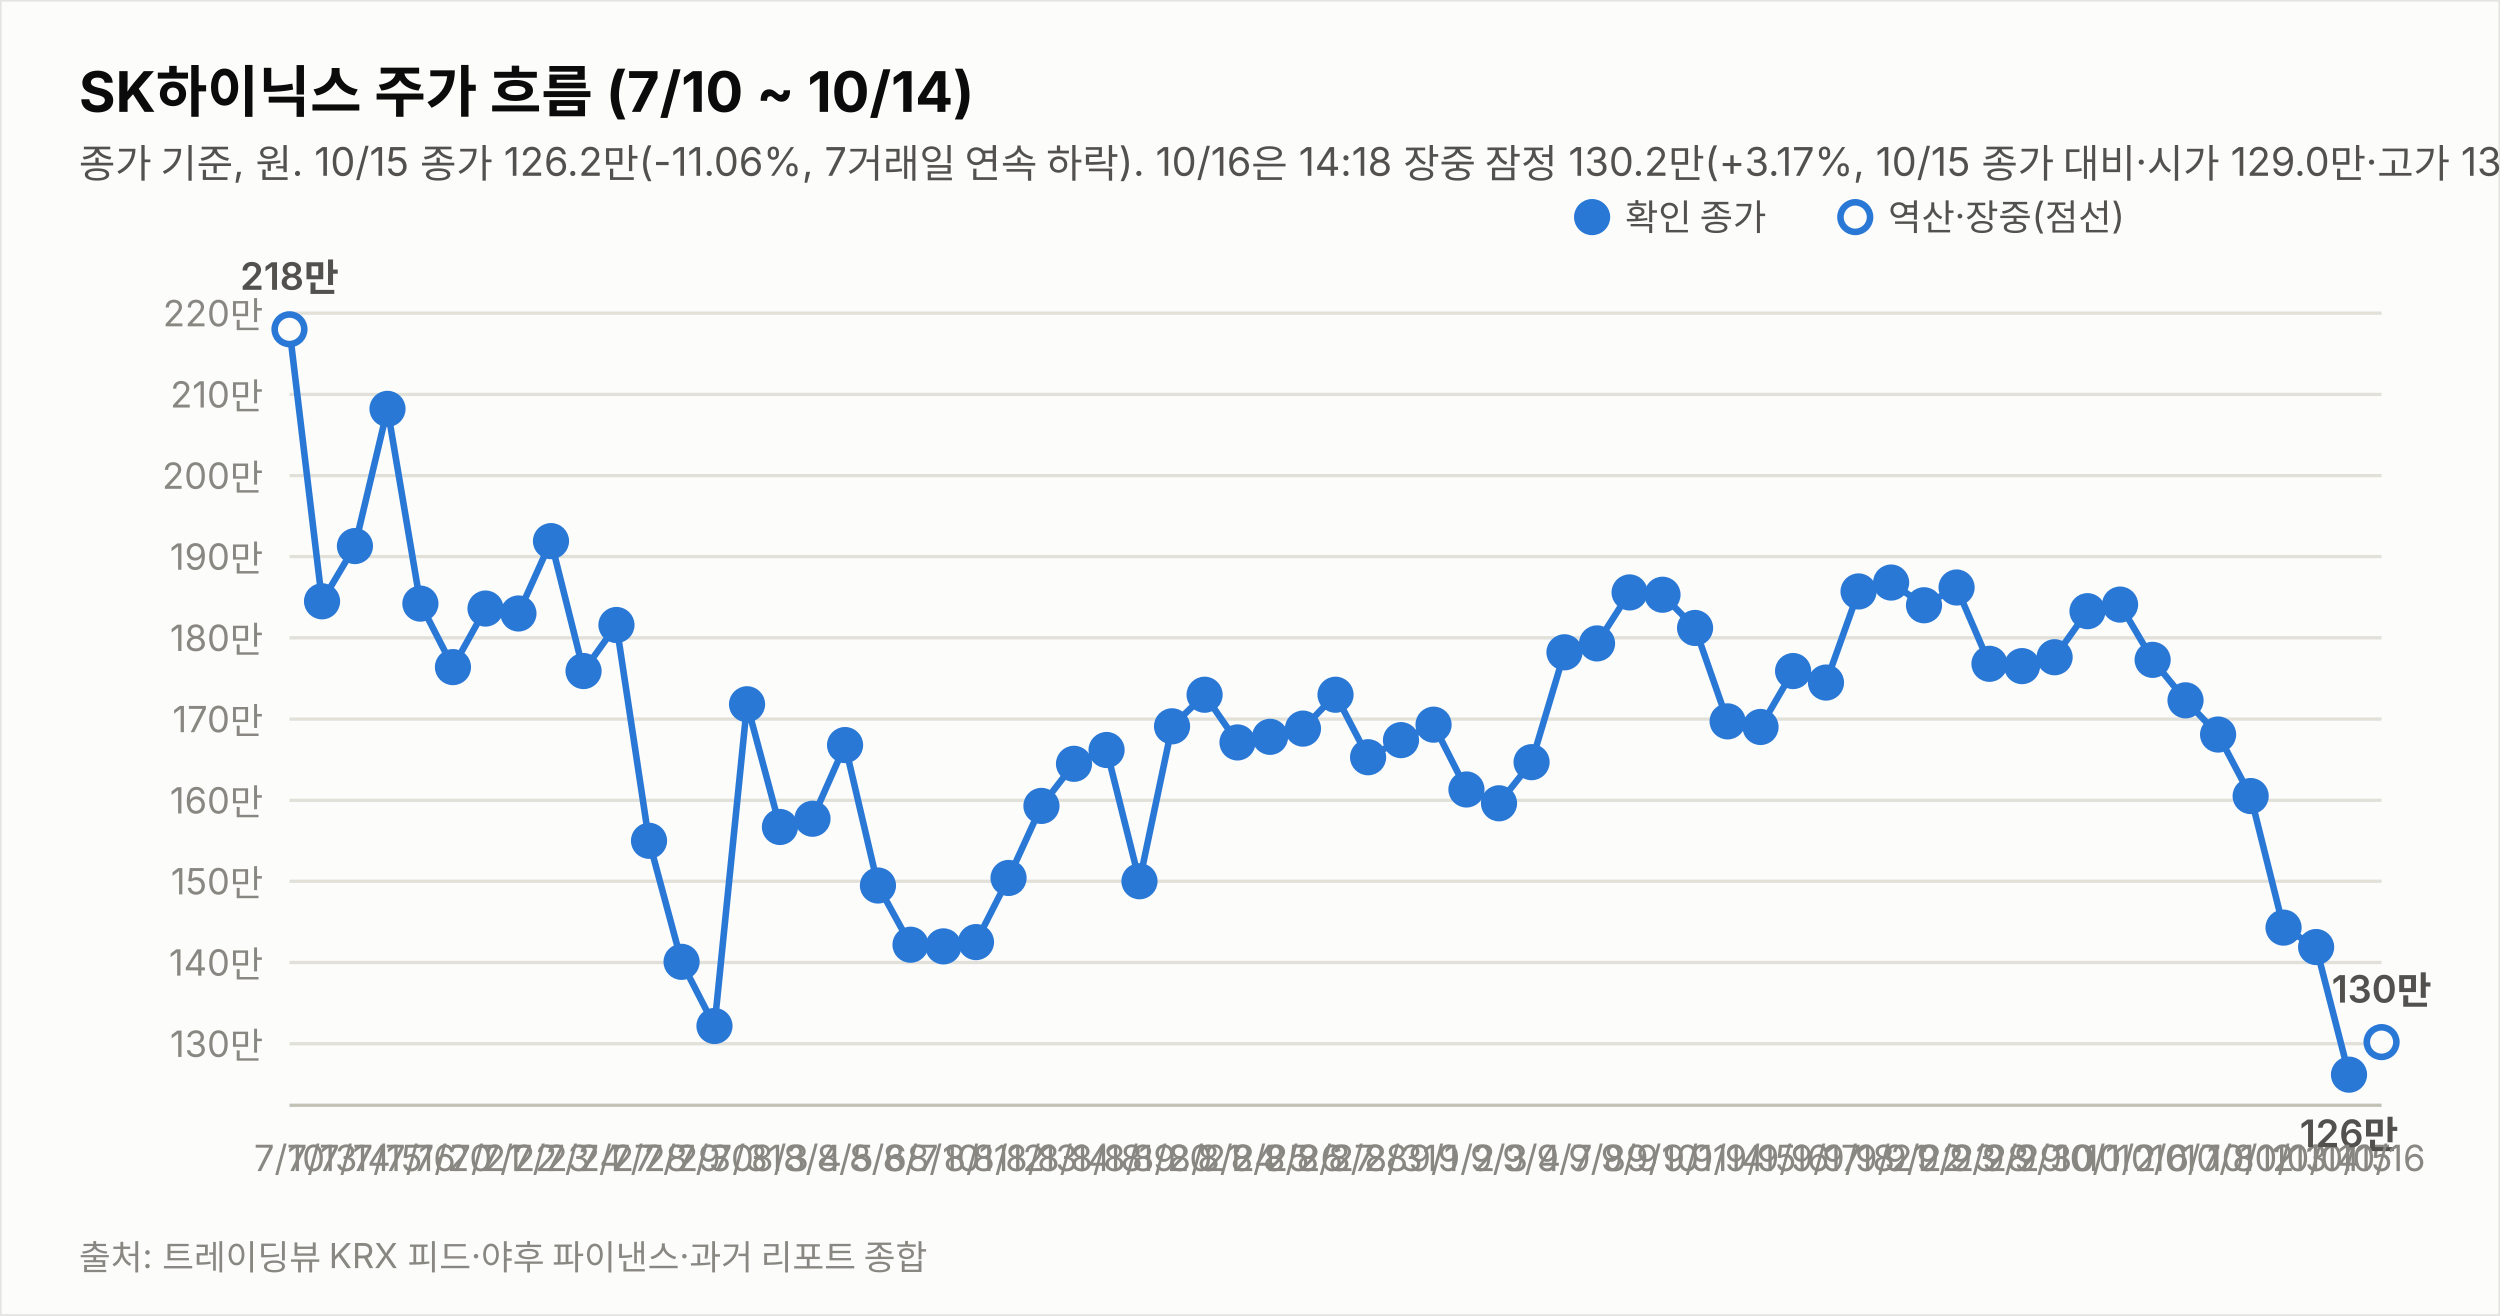
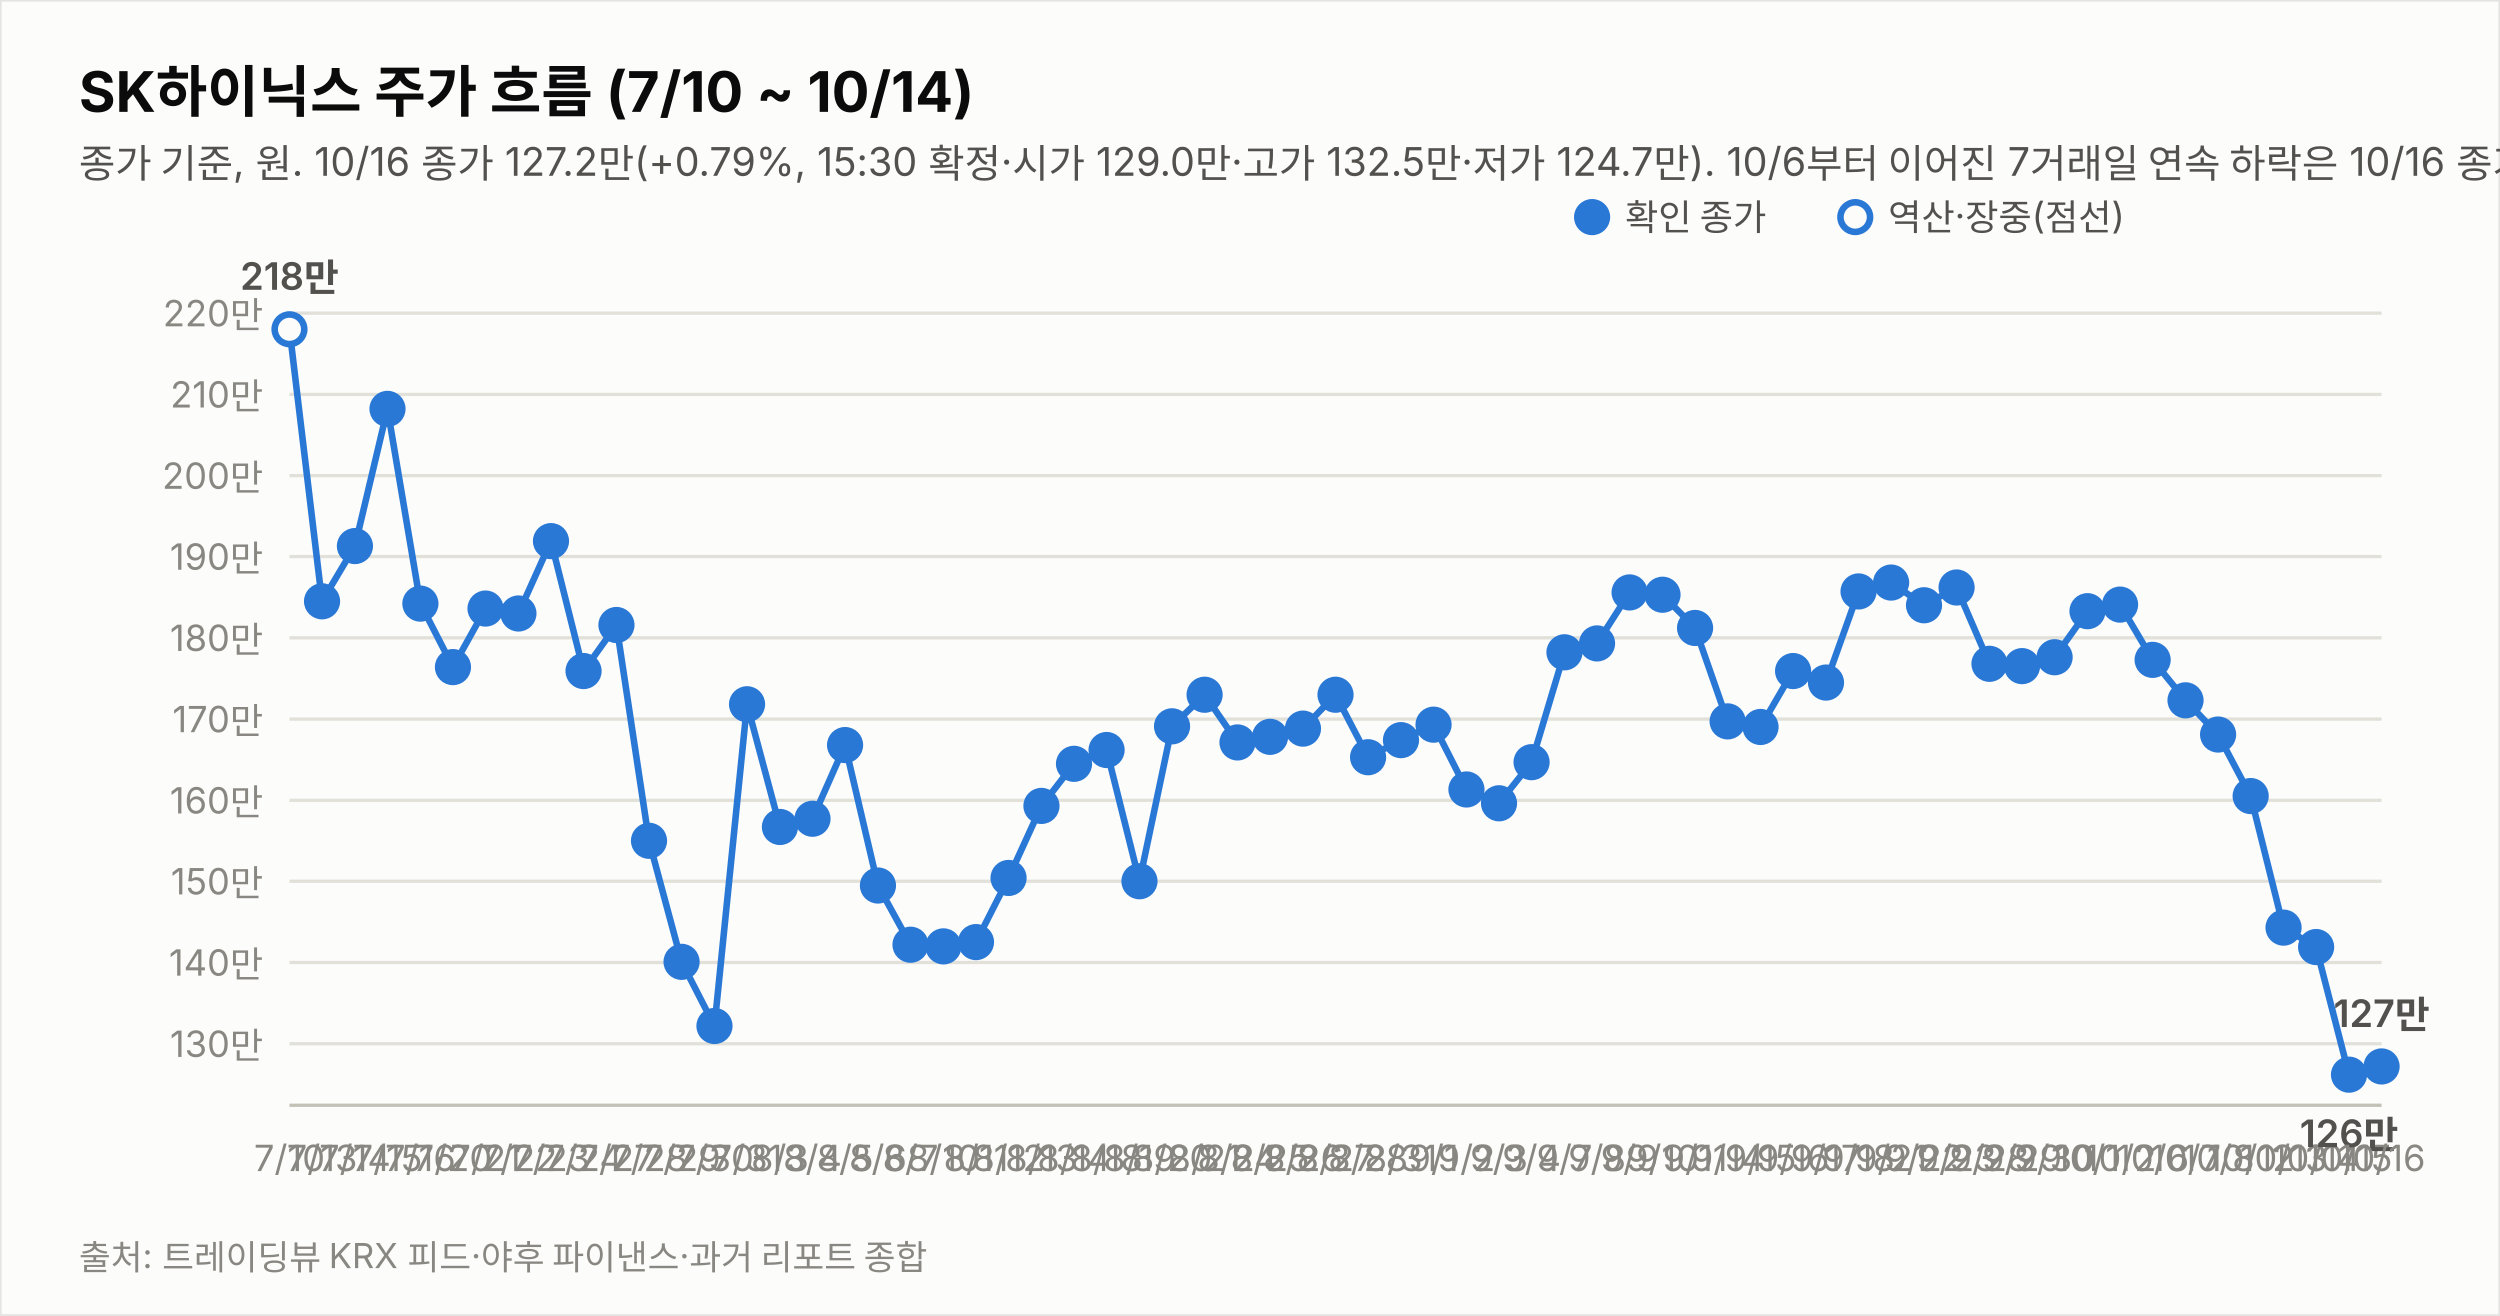
<svg xmlns="http://www.w3.org/2000/svg" width="760" height="400" viewBox="0 0 760 400" font-family="system-ui,-apple-system,&quot;Segoe UI&quot;,&quot;Malgun Gothic&quot;,&quot;Apple SD Gothic Neo&quot;,sans-serif">
  <rect width="760" height="400" fill="#fcfcfb" stroke="rgba(11,11,11,0.10)" />
  <text x="24" y="34" font-size="17" font-weight="700" fill="#0b0b0b">SK하이닉스 주가 흐름 (7/10 ~ 10/14)</text>
-   <text x="24" y="54" font-size="12" fill="#52514e">종가 기준, 원. 10/15 종가 126.2만(-11.06%, 7거래일 연속 하락). 10/16은 14:18 장중 잠정 130.2만(+3.17%, 10/15 종가 대비·시가 129.0만·고가 132.5만·저가 124.7만, 야후 20분 지연 시세). 지표는 10/16 14:18 잠정.</text>
+   <text x="24" y="54" font-size="12" fill="#52514e">종가 기준, 원. 10/16 종가 127.2만(+0.79%, 15:30 확정·시가 129.0만·고가 132.5만·저가 124.7만). 10/6부터 이어진 7거래일 연속 하락은 10/16 종가 기준 반등으로 끊김. 지표는 10/16 종가 확정.</text>
  <line x1="88" y1="317.3" x2="724" y2="317.3" stroke="#e1e0d9" stroke-width="1" />
  <text x="80" y="321.3" font-size="11" fill="#898781" text-anchor="end" style="font-variant-numeric:tabular-nums">130만</text>
  <line x1="88" y1="292.6" x2="724" y2="292.6" stroke="#e1e0d9" stroke-width="1" />
  <text x="80" y="296.6" font-size="11" fill="#898781" text-anchor="end" style="font-variant-numeric:tabular-nums">140만</text>
  <line x1="88" y1="267.9" x2="724" y2="267.9" stroke="#e1e0d9" stroke-width="1" />
  <text x="80" y="271.9" font-size="11" fill="#898781" text-anchor="end" style="font-variant-numeric:tabular-nums">150만</text>
  <line x1="88" y1="243.3" x2="724" y2="243.3" stroke="#e1e0d9" stroke-width="1" />
  <text x="80" y="247.3" font-size="11" fill="#898781" text-anchor="end" style="font-variant-numeric:tabular-nums">160만</text>
  <line x1="88" y1="218.6" x2="724" y2="218.6" stroke="#e1e0d9" stroke-width="1" />
  <text x="80" y="222.6" font-size="11" fill="#898781" text-anchor="end" style="font-variant-numeric:tabular-nums">170만</text>
  <line x1="88" y1="193.9" x2="724" y2="193.9" stroke="#e1e0d9" stroke-width="1" />
  <text x="80" y="197.9" font-size="11" fill="#898781" text-anchor="end" style="font-variant-numeric:tabular-nums">180만</text>
  <line x1="88" y1="169.2" x2="724" y2="169.2" stroke="#e1e0d9" stroke-width="1" />
  <text x="80" y="173.2" font-size="11" fill="#898781" text-anchor="end" style="font-variant-numeric:tabular-nums">190만</text>
  <line x1="88" y1="144.6" x2="724" y2="144.6" stroke="#e1e0d9" stroke-width="1" />
  <text x="80" y="148.6" font-size="11" fill="#898781" text-anchor="end" style="font-variant-numeric:tabular-nums">200만</text>
  <line x1="88" y1="119.9" x2="724" y2="119.9" stroke="#e1e0d9" stroke-width="1" />
  <text x="80" y="123.9" font-size="11" fill="#898781" text-anchor="end" style="font-variant-numeric:tabular-nums">210만</text>
  <line x1="88" y1="95.2" x2="724" y2="95.2" stroke="#e1e0d9" stroke-width="1" />
  <text x="80" y="99.2" font-size="11" fill="#898781" text-anchor="end" style="font-variant-numeric:tabular-nums">220만</text>
  <line x1="88" y1="336" x2="724" y2="336" stroke="#c3c2b7" stroke-width="1" />
-   <path d="M88.0,100.1 L97.9,182.8 L107.9,166.0 L117.8,124.3 L127.8,183.5 L137.7,202.8 L147.6,185.0 L157.6,186.5 L167.5,164.5 L177.4,204.0 L187.4,190.0 L197.3,255.6 L207.2,292.4 L217.2,311.9 L227.1,214.1 L237.1,251.4 L247.0,248.9 L256.9,226.5 L266.9,269.2 L276.8,287.2 L286.8,287.7 L296.7,286.4 L306.6,266.9 L316.6,245.0 L326.5,232.2 L336.4,228.0 L346.4,267.9 L356.3,220.8 L366.2,211.2 L376.2,225.7 L386.1,224.0 L396.1,221.5 L406.0,211.2 L415.9,230.2 L425.9,225.0 L435.8,220.3 L445.8,240.0 L455.7,244.2 L465.6,231.7 L475.6,198.3 L485.5,195.6 L495.4,180.1 L505.4,180.8 L515.3,190.9 L525.2,219.3 L535.2,221.0 L545.1,204.0 L555.1,207.5 L565.0,179.8 L574.9,177.1 L584.9,184.0 L594.8,178.6 L604.8,201.8 L614.7,202.5 L624.6,199.8 L634.6,185.8 L644.5,183.8 L654.4,200.6 L664.4,212.9 L674.3,223.3 L684.2,242.0 L694.2,282.0 L704.1,287.9 L714.1,326.7" fill="none" stroke="#2a78d6" stroke-width="2" />
-   <path d="M714.1,326.7 L724.0,316.8" fill="none" stroke="#2a78d6" stroke-width="2" stroke-dasharray="5 4" />
+   <path d="M88.0,100.1 L97.9,182.8 L107.9,166.0 L117.8,124.3 L127.8,183.5 L137.7,202.8 L147.6,185.0 L157.6,186.5 L167.5,164.5 L177.4,204.0 L187.4,190.0 L197.3,255.6 L207.2,292.4 L217.2,311.9 L227.1,214.1 L237.1,251.4 L247.0,248.9 L256.9,226.5 L266.9,269.2 L276.8,287.2 L286.8,287.7 L296.7,286.4 L306.6,266.9 L316.6,245.0 L326.5,232.2 L336.4,228.0 L346.4,267.9 L356.3,220.8 L366.2,211.2 L376.2,225.7 L386.1,224.0 L396.1,221.5 L406.0,211.2 L415.9,230.2 L425.9,225.0 L435.8,220.3 L445.8,240.0 L455.7,244.2 L465.6,231.7 L475.6,198.3 L485.5,195.6 L495.4,180.1 L505.4,180.8 L515.3,190.9 L525.2,219.3 L535.2,221.0 L545.1,204.0 L555.1,207.5 L565.0,179.8 L574.9,177.1 L584.9,184.0 L594.8,178.6 L604.8,201.8 L614.7,202.5 L624.6,199.8 L634.6,185.8 L644.5,183.8 L654.4,200.6 L664.4,212.9 L674.3,223.3 L684.2,242.0 L694.2,282.0 L704.1,287.9 L714.1,326.7 L724.0,324.2" fill="none" stroke="#2a78d6" stroke-width="2" />
  <circle cx="88.0" cy="100.1" r="4.5" fill="#fcfcfb" stroke="#2a78d6" stroke-width="2" />
  <text x="88.0" y="356" font-size="11" fill="#898781" text-anchor="middle">7/10</text>
  <text x="88.0" y="88.1" font-size="11.5" font-weight="600" fill="#52514e" text-anchor="middle" style="font-variant-numeric:tabular-nums">218만</text>
  <circle cx="97.9" cy="182.8" r="4.5" fill="#2a78d6" stroke="#2a78d6" stroke-width="2" />
  <text x="97.9" y="356" font-size="11" fill="#898781" text-anchor="middle">7/13</text>
  <circle cx="107.9" cy="166.0" r="4.5" fill="#2a78d6" stroke="#2a78d6" stroke-width="2" />
  <text x="107.9" y="356" font-size="11" fill="#898781" text-anchor="middle">7/14</text>
  <circle cx="117.8" cy="124.3" r="4.5" fill="#2a78d6" stroke="#2a78d6" stroke-width="2" />
  <text x="117.8" y="356" font-size="11" fill="#898781" text-anchor="middle">7/15</text>
  <circle cx="127.8" cy="183.5" r="4.5" fill="#2a78d6" stroke="#2a78d6" stroke-width="2" />
  <text x="127.8" y="356" font-size="11" fill="#898781" text-anchor="middle">7/16</text>
  <circle cx="137.7" cy="202.8" r="4.5" fill="#2a78d6" stroke="#2a78d6" stroke-width="2" />
  <text x="137.7" y="356" font-size="11" fill="#898781" text-anchor="middle">7/20</text>
  <circle cx="147.6" cy="185.0" r="4.5" fill="#2a78d6" stroke="#2a78d6" stroke-width="2" />
  <text x="147.6" y="356" font-size="11" fill="#898781" text-anchor="middle">7/21</text>
  <circle cx="157.6" cy="186.5" r="4.5" fill="#2a78d6" stroke="#2a78d6" stroke-width="2" />
  <text x="157.6" y="356" font-size="11" fill="#898781" text-anchor="middle">7/22</text>
  <circle cx="167.5" cy="164.5" r="4.5" fill="#2a78d6" stroke="#2a78d6" stroke-width="2" />
  <text x="167.5" y="356" font-size="11" fill="#898781" text-anchor="middle">7/23</text>
  <circle cx="177.4" cy="204.0" r="4.5" fill="#2a78d6" stroke="#2a78d6" stroke-width="2" />
  <text x="177.4" y="356" font-size="11" fill="#898781" text-anchor="middle">7/24</text>
  <circle cx="187.4" cy="190.0" r="4.5" fill="#2a78d6" stroke="#2a78d6" stroke-width="2" />
  <text x="187.4" y="356" font-size="11" fill="#898781" text-anchor="middle">7/27</text>
  <circle cx="197.3" cy="255.6" r="4.5" fill="#2a78d6" stroke="#2a78d6" stroke-width="2" />
  <text x="197.3" y="356" font-size="11" fill="#898781" text-anchor="middle">7/28</text>
  <circle cx="207.2" cy="292.4" r="4.5" fill="#2a78d6" stroke="#2a78d6" stroke-width="2" />
  <text x="207.2" y="356" font-size="11" fill="#898781" text-anchor="middle">7/29</text>
  <circle cx="217.2" cy="311.9" r="4.5" fill="#2a78d6" stroke="#2a78d6" stroke-width="2" />
  <text x="217.2" y="356" font-size="11" fill="#898781" text-anchor="middle">7/30</text>
  <circle cx="227.1" cy="214.1" r="4.5" fill="#2a78d6" stroke="#2a78d6" stroke-width="2" />
  <text x="227.1" y="356" font-size="11" fill="#898781" text-anchor="middle">7/31</text>
  <circle cx="237.1" cy="251.4" r="4.5" fill="#2a78d6" stroke="#2a78d6" stroke-width="2" />
  <text x="237.1" y="356" font-size="11" fill="#898781" text-anchor="middle">8/3</text>
  <circle cx="247.0" cy="248.9" r="4.5" fill="#2a78d6" stroke="#2a78d6" stroke-width="2" />
  <text x="247.0" y="356" font-size="11" fill="#898781" text-anchor="middle">8/4</text>
  <circle cx="256.9" cy="226.5" r="4.5" fill="#2a78d6" stroke="#2a78d6" stroke-width="2" />
  <text x="256.9" y="356" font-size="11" fill="#898781" text-anchor="middle">8/5</text>
  <circle cx="266.9" cy="269.2" r="4.5" fill="#2a78d6" stroke="#2a78d6" stroke-width="2" />
  <text x="266.9" y="356" font-size="11" fill="#898781" text-anchor="middle">8/6</text>
  <circle cx="276.8" cy="287.2" r="4.5" fill="#2a78d6" stroke="#2a78d6" stroke-width="2" />
  <text x="276.8" y="356" font-size="11" fill="#898781" text-anchor="middle">8/7</text>
  <circle cx="286.8" cy="287.7" r="4.5" fill="#2a78d6" stroke="#2a78d6" stroke-width="2" />
  <text x="286.8" y="356" font-size="11" fill="#898781" text-anchor="middle">8/10</text>
  <circle cx="296.7" cy="286.4" r="4.5" fill="#2a78d6" stroke="#2a78d6" stroke-width="2" />
  <text x="296.7" y="356" font-size="11" fill="#898781" text-anchor="middle">8/11</text>
  <circle cx="306.6" cy="266.9" r="4.5" fill="#2a78d6" stroke="#2a78d6" stroke-width="2" />
  <text x="306.6" y="356" font-size="11" fill="#898781" text-anchor="middle">8/12</text>
  <circle cx="316.6" cy="245.0" r="4.5" fill="#2a78d6" stroke="#2a78d6" stroke-width="2" />
  <text x="316.6" y="356" font-size="11" fill="#898781" text-anchor="middle">8/13</text>
  <circle cx="326.5" cy="232.2" r="4.5" fill="#2a78d6" stroke="#2a78d6" stroke-width="2" />
  <text x="326.5" y="356" font-size="11" fill="#898781" text-anchor="middle">8/14</text>
  <circle cx="336.4" cy="228.0" r="4.5" fill="#2a78d6" stroke="#2a78d6" stroke-width="2" />
  <text x="336.4" y="356" font-size="11" fill="#898781" text-anchor="middle">8/18</text>
  <circle cx="346.4" cy="267.9" r="4.5" fill="#2a78d6" stroke="#2a78d6" stroke-width="2" />
  <text x="346.4" y="356" font-size="11" fill="#898781" text-anchor="middle">8/19</text>
  <circle cx="356.3" cy="220.8" r="4.5" fill="#2a78d6" stroke="#2a78d6" stroke-width="2" />
  <text x="356.3" y="356" font-size="11" fill="#898781" text-anchor="middle">8/20</text>
  <circle cx="366.2" cy="211.2" r="4.5" fill="#2a78d6" stroke="#2a78d6" stroke-width="2" />
  <text x="366.2" y="356" font-size="11" fill="#898781" text-anchor="middle">8/21</text>
  <circle cx="376.2" cy="225.7" r="4.5" fill="#2a78d6" stroke="#2a78d6" stroke-width="2" />
  <text x="376.2" y="356" font-size="11" fill="#898781" text-anchor="middle">8/24</text>
  <circle cx="386.1" cy="224.0" r="4.5" fill="#2a78d6" stroke="#2a78d6" stroke-width="2" />
  <text x="386.1" y="356" font-size="11" fill="#898781" text-anchor="middle">8/25</text>
  <circle cx="396.1" cy="221.5" r="4.5" fill="#2a78d6" stroke="#2a78d6" stroke-width="2" />
  <text x="396.1" y="356" font-size="11" fill="#898781" text-anchor="middle">8/26</text>
  <circle cx="406.0" cy="211.2" r="4.5" fill="#2a78d6" stroke="#2a78d6" stroke-width="2" />
  <text x="406.0" y="356" font-size="11" fill="#898781" text-anchor="middle">8/27</text>
  <circle cx="415.9" cy="230.2" r="4.5" fill="#2a78d6" stroke="#2a78d6" stroke-width="2" />
  <text x="415.9" y="356" font-size="11" fill="#898781" text-anchor="middle">8/28</text>
  <circle cx="425.9" cy="225.0" r="4.5" fill="#2a78d6" stroke="#2a78d6" stroke-width="2" />
  <text x="425.9" y="356" font-size="11" fill="#898781" text-anchor="middle">8/31</text>
  <circle cx="435.8" cy="220.3" r="4.5" fill="#2a78d6" stroke="#2a78d6" stroke-width="2" />
  <text x="435.8" y="356" font-size="11" fill="#898781" text-anchor="middle">9/1</text>
  <circle cx="445.8" cy="240.0" r="4.5" fill="#2a78d6" stroke="#2a78d6" stroke-width="2" />
  <text x="445.8" y="356" font-size="11" fill="#898781" text-anchor="middle">9/2</text>
  <circle cx="455.7" cy="244.2" r="4.5" fill="#2a78d6" stroke="#2a78d6" stroke-width="2" />
  <text x="455.7" y="356" font-size="11" fill="#898781" text-anchor="middle">9/3</text>
  <circle cx="465.6" cy="231.7" r="4.5" fill="#2a78d6" stroke="#2a78d6" stroke-width="2" />
  <text x="465.6" y="356" font-size="11" fill="#898781" text-anchor="middle">9/4</text>
  <circle cx="475.6" cy="198.3" r="4.5" fill="#2a78d6" stroke="#2a78d6" stroke-width="2" />
  <text x="475.6" y="356" font-size="11" fill="#898781" text-anchor="middle">9/7</text>
  <circle cx="485.5" cy="195.6" r="4.5" fill="#2a78d6" stroke="#2a78d6" stroke-width="2" />
  <text x="485.5" y="356" font-size="11" fill="#898781" text-anchor="middle">9/8</text>
  <circle cx="495.4" cy="180.1" r="4.5" fill="#2a78d6" stroke="#2a78d6" stroke-width="2" />
  <text x="495.4" y="356" font-size="11" fill="#898781" text-anchor="middle">9/9</text>
  <circle cx="505.4" cy="180.8" r="4.5" fill="#2a78d6" stroke="#2a78d6" stroke-width="2" />
  <text x="505.4" y="356" font-size="11" fill="#898781" text-anchor="middle">9/10</text>
  <circle cx="515.3" cy="190.9" r="4.5" fill="#2a78d6" stroke="#2a78d6" stroke-width="2" />
  <text x="515.3" y="356" font-size="11" fill="#898781" text-anchor="middle">9/11</text>
  <circle cx="525.2" cy="219.3" r="4.5" fill="#2a78d6" stroke="#2a78d6" stroke-width="2" />
  <text x="525.2" y="356" font-size="11" fill="#898781" text-anchor="middle">9/14</text>
  <circle cx="535.2" cy="221.0" r="4.5" fill="#2a78d6" stroke="#2a78d6" stroke-width="2" />
  <text x="535.2" y="356" font-size="11" fill="#898781" text-anchor="middle">9/15</text>
  <circle cx="545.1" cy="204.0" r="4.5" fill="#2a78d6" stroke="#2a78d6" stroke-width="2" />
  <text x="545.1" y="356" font-size="11" fill="#898781" text-anchor="middle">9/16</text>
  <circle cx="555.1" cy="207.5" r="4.5" fill="#2a78d6" stroke="#2a78d6" stroke-width="2" />
  <text x="555.1" y="356" font-size="11" fill="#898781" text-anchor="middle">9/17</text>
  <circle cx="565.0" cy="179.8" r="4.5" fill="#2a78d6" stroke="#2a78d6" stroke-width="2" />
  <text x="565.0" y="356" font-size="11" fill="#898781" text-anchor="middle">9/18</text>
  <circle cx="574.9" cy="177.1" r="4.5" fill="#2a78d6" stroke="#2a78d6" stroke-width="2" />
  <text x="574.9" y="356" font-size="11" fill="#898781" text-anchor="middle">9/21</text>
  <circle cx="584.9" cy="184.0" r="4.5" fill="#2a78d6" stroke="#2a78d6" stroke-width="2" />
  <text x="584.9" y="356" font-size="11" fill="#898781" text-anchor="middle">9/22</text>
  <circle cx="594.8" cy="178.6" r="4.5" fill="#2a78d6" stroke="#2a78d6" stroke-width="2" />
  <text x="594.8" y="356" font-size="11" fill="#898781" text-anchor="middle">9/23</text>
  <circle cx="604.8" cy="201.8" r="4.5" fill="#2a78d6" stroke="#2a78d6" stroke-width="2" />
  <text x="604.8" y="356" font-size="11" fill="#898781" text-anchor="middle">9/28</text>
  <circle cx="614.7" cy="202.5" r="4.5" fill="#2a78d6" stroke="#2a78d6" stroke-width="2" />
  <text x="614.7" y="356" font-size="11" fill="#898781" text-anchor="middle">9/29</text>
  <circle cx="624.6" cy="199.8" r="4.5" fill="#2a78d6" stroke="#2a78d6" stroke-width="2" />
  <text x="624.6" y="356" font-size="11" fill="#898781" text-anchor="middle">9/30</text>
  <circle cx="634.6" cy="185.8" r="4.5" fill="#2a78d6" stroke="#2a78d6" stroke-width="2" />
  <text x="634.6" y="356" font-size="11" fill="#898781" text-anchor="middle">10/1</text>
  <circle cx="644.5" cy="183.8" r="4.5" fill="#2a78d6" stroke="#2a78d6" stroke-width="2" />
  <text x="644.5" y="356" font-size="11" fill="#898781" text-anchor="middle">10/2</text>
  <circle cx="654.4" cy="200.6" r="4.5" fill="#2a78d6" stroke="#2a78d6" stroke-width="2" />
  <text x="654.4" y="356" font-size="11" fill="#898781" text-anchor="middle">10/6</text>
  <circle cx="664.4" cy="212.9" r="4.5" fill="#2a78d6" stroke="#2a78d6" stroke-width="2" />
  <text x="664.4" y="356" font-size="11" fill="#898781" text-anchor="middle">10/7</text>
  <circle cx="674.3" cy="223.3" r="4.5" fill="#2a78d6" stroke="#2a78d6" stroke-width="2" />
  <text x="674.3" y="356" font-size="11" fill="#898781" text-anchor="middle">10/8</text>
  <circle cx="684.2" cy="242.0" r="4.5" fill="#2a78d6" stroke="#2a78d6" stroke-width="2" />
  <text x="684.2" y="356" font-size="11" fill="#898781" text-anchor="middle">10/12</text>
  <circle cx="694.2" cy="282.0" r="4.5" fill="#2a78d6" stroke="#2a78d6" stroke-width="2" />
  <text x="694.2" y="356" font-size="11" fill="#898781" text-anchor="middle">10/13</text>
  <circle cx="704.1" cy="287.9" r="4.5" fill="#2a78d6" stroke="#2a78d6" stroke-width="2" />
  <text x="704.1" y="356" font-size="11" fill="#898781" text-anchor="middle">10/14</text>
  <circle cx="714.1" cy="326.7" r="4.5" fill="#2a78d6" stroke="#2a78d6" stroke-width="2" />
  <text x="714.1" y="356" font-size="11" fill="#898781" text-anchor="middle">10/15</text>
  <text x="714.1" y="348.7" font-size="11.5" font-weight="600" fill="#52514e" text-anchor="middle" style="font-variant-numeric:tabular-nums">126만</text>
-   <circle cx="724.0" cy="316.8" r="4.5" fill="#fcfcfb" stroke="#2a78d6" stroke-width="2" />
+   <circle cx="724.0" cy="324.2" r="4.5" fill="#2a78d6" stroke="#2a78d6" stroke-width="2" />
  <text x="724.0" y="356" font-size="11" fill="#898781" text-anchor="middle">10/16</text>
-   <text x="724.0" y="304.8" font-size="11.5" font-weight="600" fill="#52514e" text-anchor="middle" style="font-variant-numeric:tabular-nums">130만</text>
+   <text x="724.0" y="312.2" font-size="11.5" font-weight="600" fill="#52514e" text-anchor="middle" style="font-variant-numeric:tabular-nums">127만</text>
  <circle cx="484" cy="66" r="4.5" fill="#2a78d6" stroke="#2a78d6" stroke-width="2" />
  <text x="494" y="70" font-size="11" fill="#52514e">확인 종가</text>
  <circle cx="564" cy="66" r="4.5" fill="#fcfcfb" stroke="#2a78d6" stroke-width="2" />
  <text x="574" y="70" font-size="11" fill="#52514e">역산·장중(점선)</text>
  <text x="24" y="386" font-size="10.5" fill="#898781">출처: 트레이딩뷰 KRX 피드·야후 파이낸스·과거 리포트 종합</text>
</svg>
